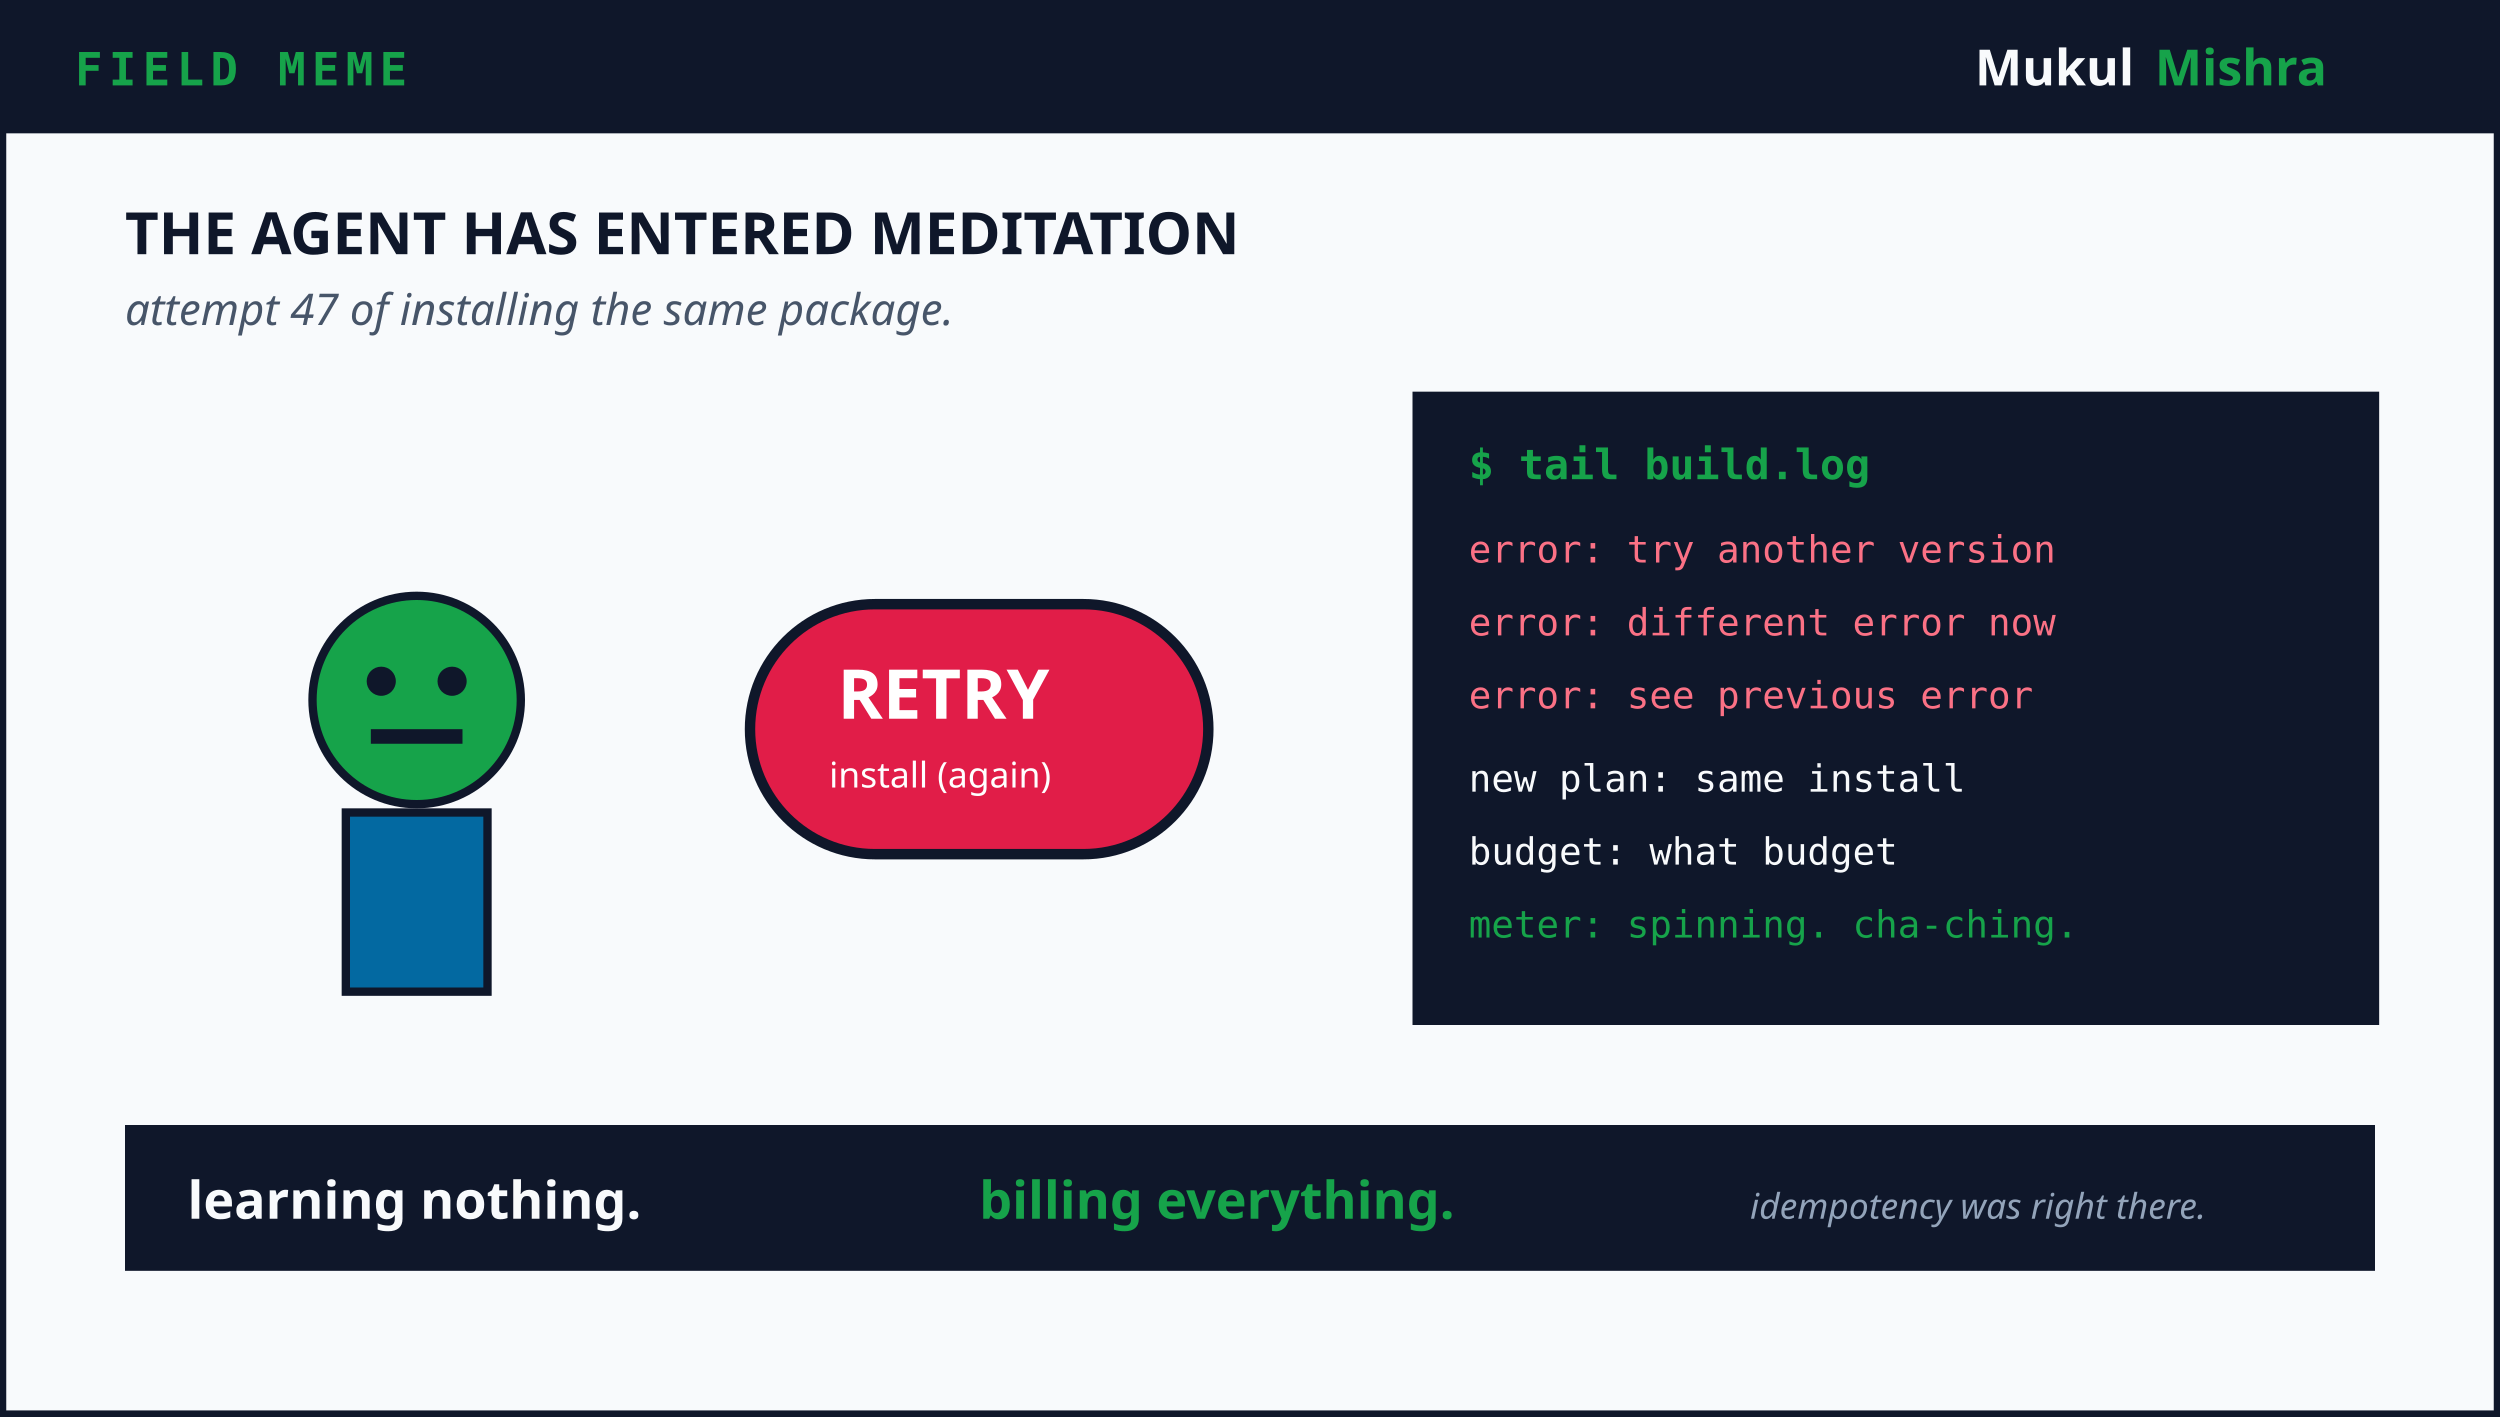
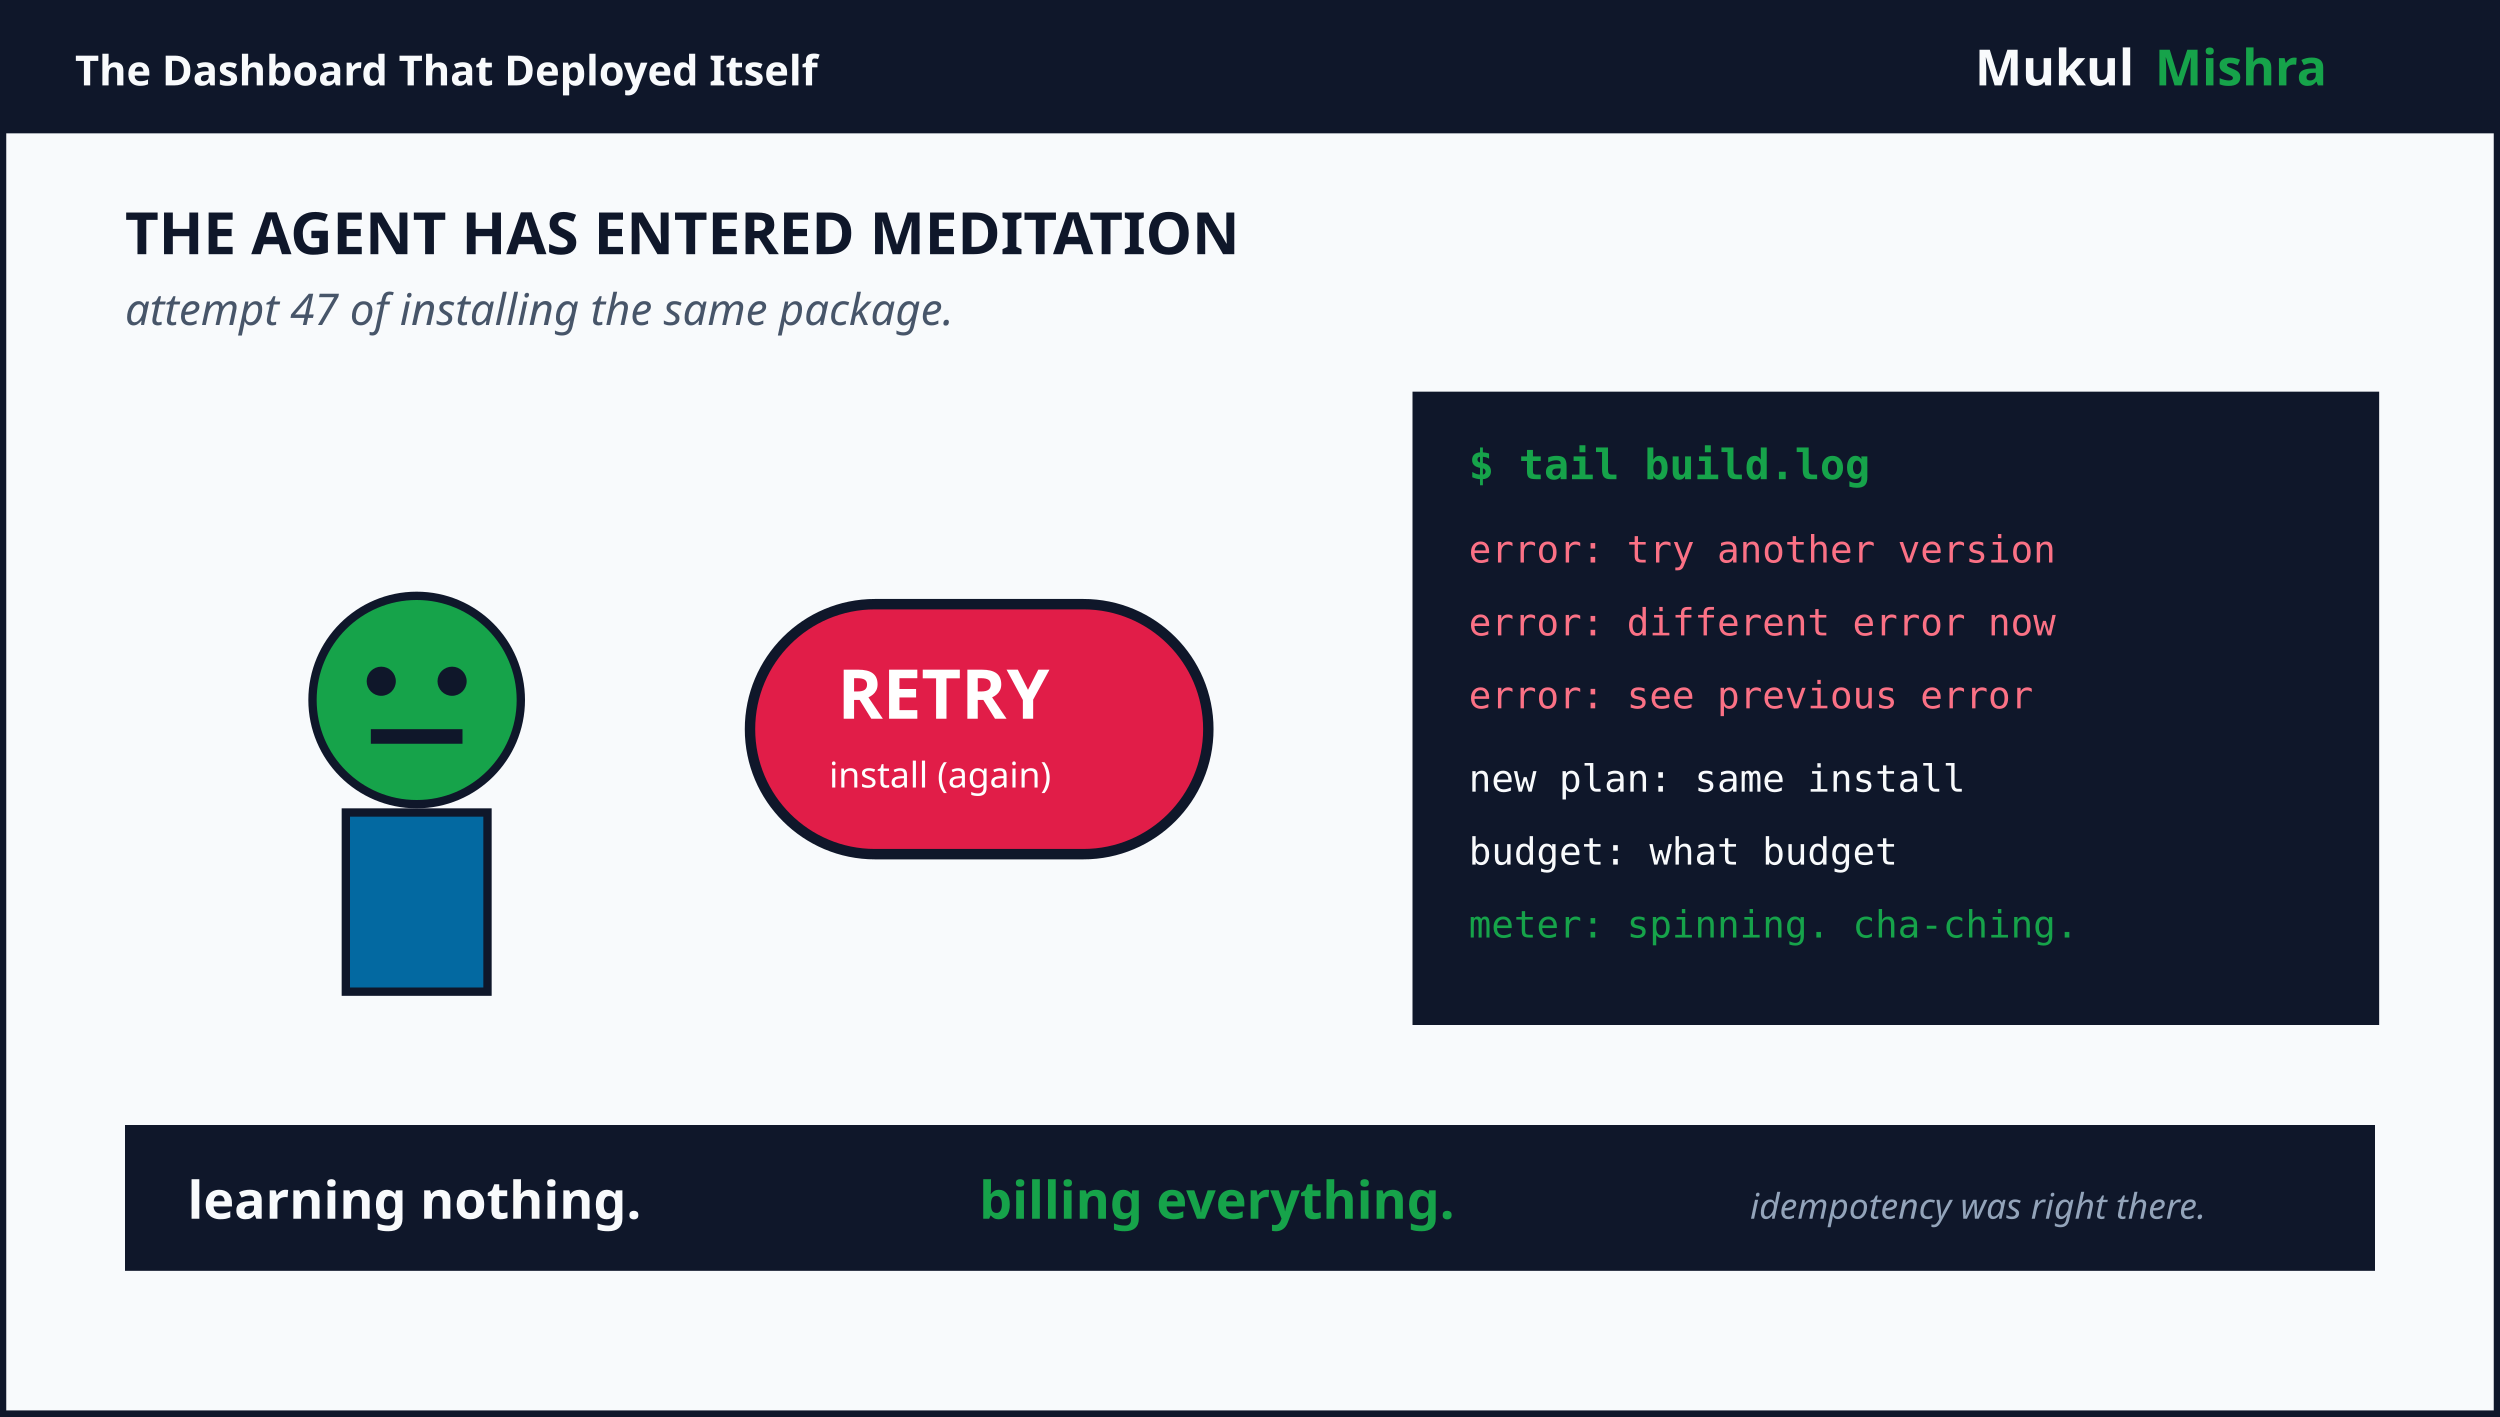
<svg xmlns="http://www.w3.org/2000/svg" width="1200" height="680" viewBox="0 0 1200 680" role="img" aria-label="Themed meme cartoon of an agent pressing retry on a failed install while the meter spins">
  <rect x="0" y="0" width="1200" height="680" fill="#f8fafc" />
  <rect x="0" y="0" width="1200" height="680" fill="none" stroke="#0f172a" stroke-width="6" />
  <rect x="0" y="0" width="1200" height="64" fill="#0f172a" />
-   <text x="36" y="41" font-family="monospace" font-size="22" font-weight="bold" letter-spacing="3" fill="#16a34a">FIELD MEME</text>
+   <text x="36" y="41" font-family="Sora, 'Segoe UI', Verdana, sans-serif" font-size="20" font-weight="bold" fill="#f8fafc">The Dashboard That Deployed Itself</text>
  <text x="948" y="41" font-family="Sora, 'Segoe UI', Verdana, sans-serif" font-size="24" font-weight="bold" fill="#f8fafc">Mukul<tspan dx="10" fill="#16a34a">Mishra</tspan>
  </text>
  <text x="60" y="122" font-family="Sora, 'Segoe UI', Verdana, sans-serif" font-size="28" font-weight="bold" fill="#0f172a">THE AGENT HAS ENTERED MEDITATION</text>
  <text x="60" y="156" font-family="Sora, 'Segoe UI', Verdana, sans-serif" font-size="21" font-style="italic" fill="#475569">attempt 47 of installing the same package.</text>
  <circle cx="200" cy="336" r="50" fill="#16a34a" stroke="#0f172a" stroke-width="4" />
  <circle cx="183" cy="327" r="7" fill="#0f172a" />
  <circle cx="217" cy="327" r="7" fill="#0f172a" />
  <rect x="178" y="350" width="44" height="7" fill="#0f172a" />
  <rect x="166" y="390" width="68" height="86" fill="#0369a1" stroke="#0f172a" stroke-width="4" />
  <rect x="360" y="290" width="220" height="120" rx="60" fill="#e11d48" stroke="#0f172a" stroke-width="5" />
  <text x="402" y="345" font-family="Sora, 'Segoe UI', Verdana, sans-serif" font-size="33" font-weight="bold" fill="#ffffff">RETRY</text>
  <text x="398" y="378" font-family="Sora, 'Segoe UI', Verdana, sans-serif" font-size="17" fill="#ffffff">install (again)</text>
  <rect x="680" y="190" width="460" height="300" fill="#0f172a" stroke="#0f172a" stroke-width="4" />
  <text x="705" y="230" font-family="monospace" font-size="20" font-weight="bold" fill="#16a34a">$ tail build.log</text>
  <text x="705" y="270" font-family="monospace" font-size="18" fill="#fb7185">error: try another version</text>
  <text x="705" y="305" font-family="monospace" font-size="18" fill="#fb7185">error: different error now</text>
  <text x="705" y="340" font-family="monospace" font-size="18" fill="#fb7185">error: see previous error</text>
  <text x="705" y="380" font-family="monospace" font-size="18" fill="#f8fafc">new plan: same install</text>
  <text x="705" y="415" font-family="monospace" font-size="18" fill="#f8fafc">budget: what budget</text>
  <text x="705" y="450" font-family="monospace" font-size="18" fill="#16a34a">meter: spinning. cha-ching.</text>
  <rect x="60" y="540" width="1080" height="70" fill="#0f172a" />
  <text x="90" y="585" font-family="Sora, 'Segoe UI', Verdana, sans-serif" font-size="25" font-weight="bold" fill="#f8fafc">learning nothing.</text>
  <text x="470" y="585" font-family="Sora, 'Segoe UI', Verdana, sans-serif" font-size="25" font-weight="bold" fill="#16a34a">billing everything.</text>
  <text x="840" y="585" font-family="Sora, 'Segoe UI', Verdana, sans-serif" font-size="17" font-style="italic" fill="#93a4ba">idempotency was right there.</text>
</svg>
